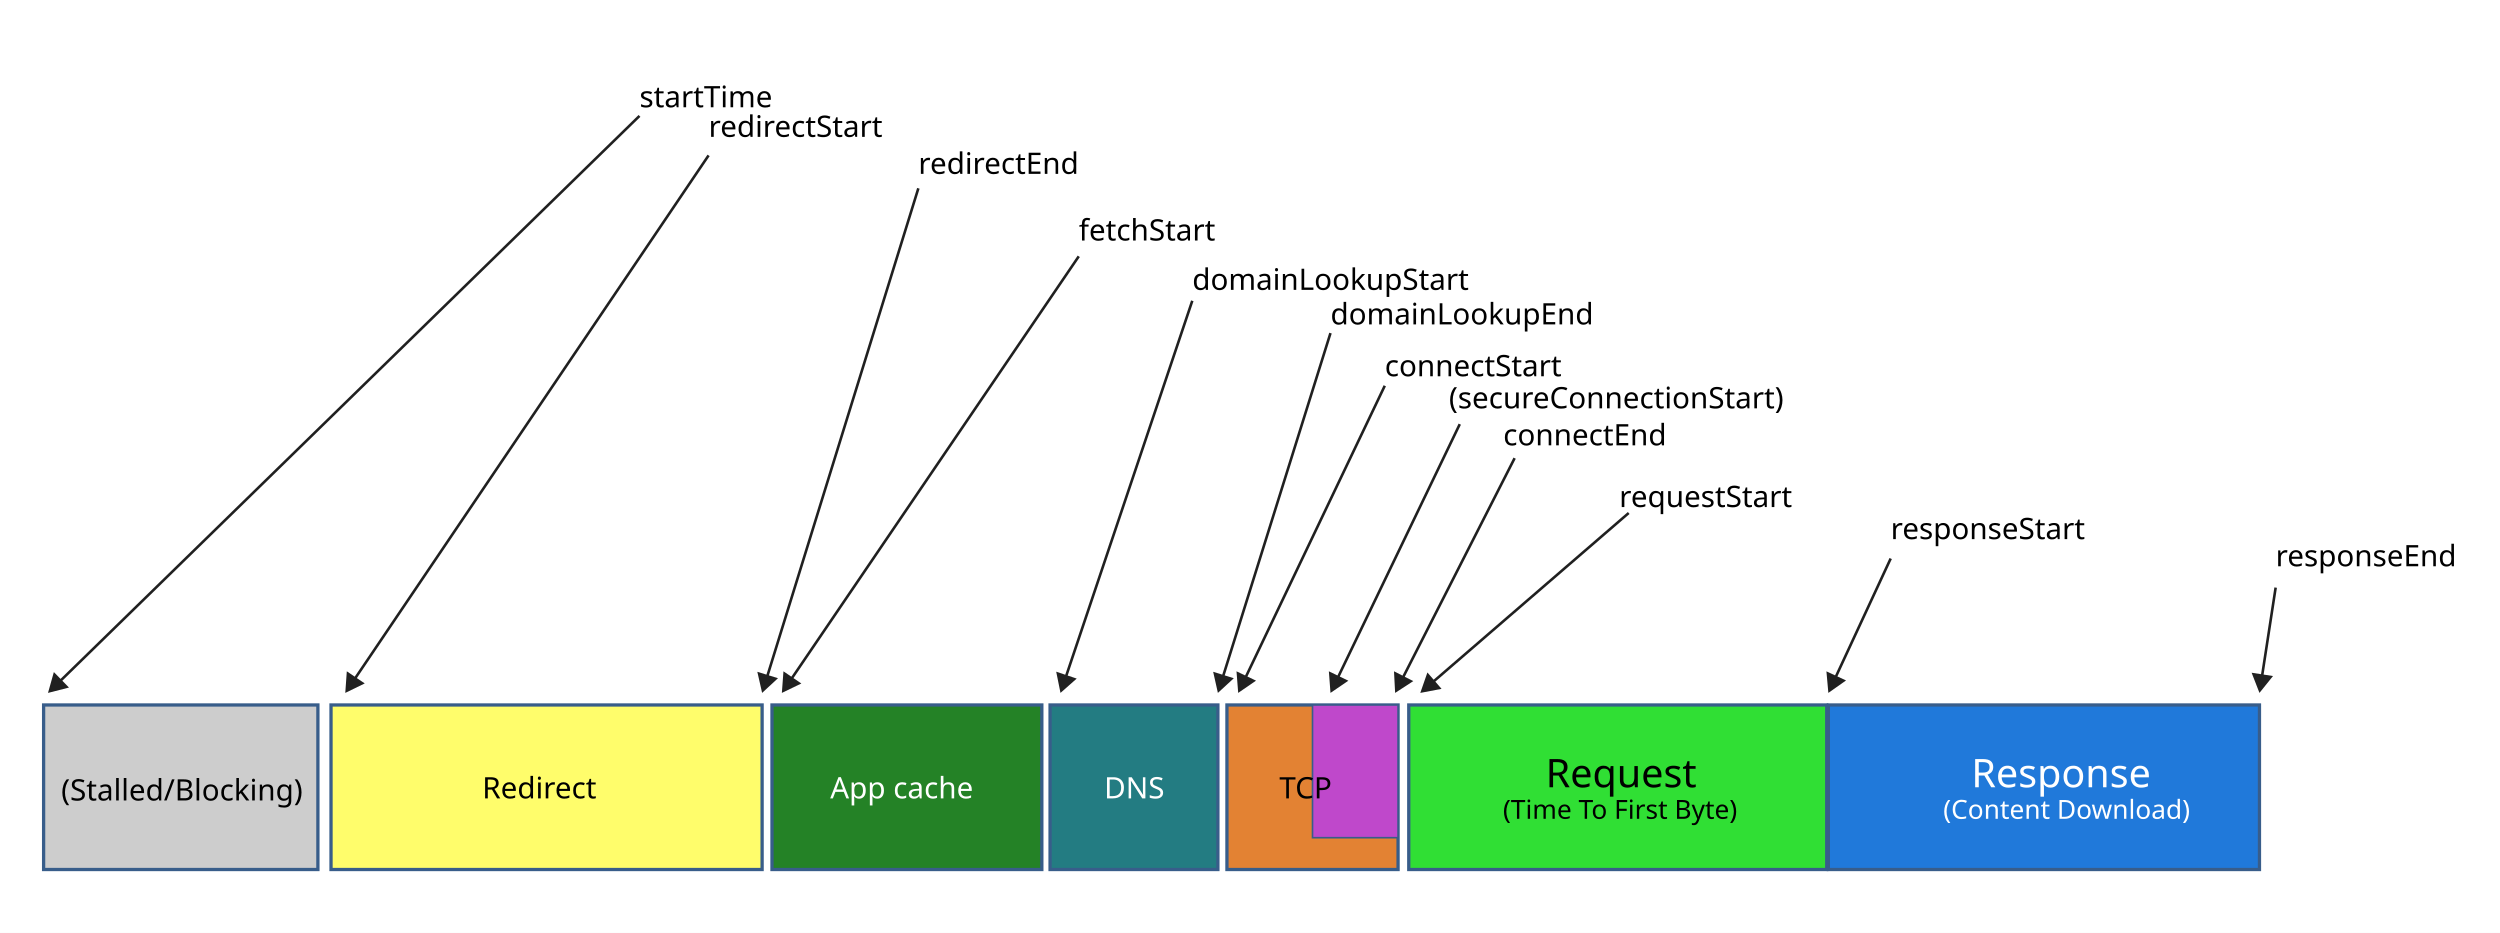
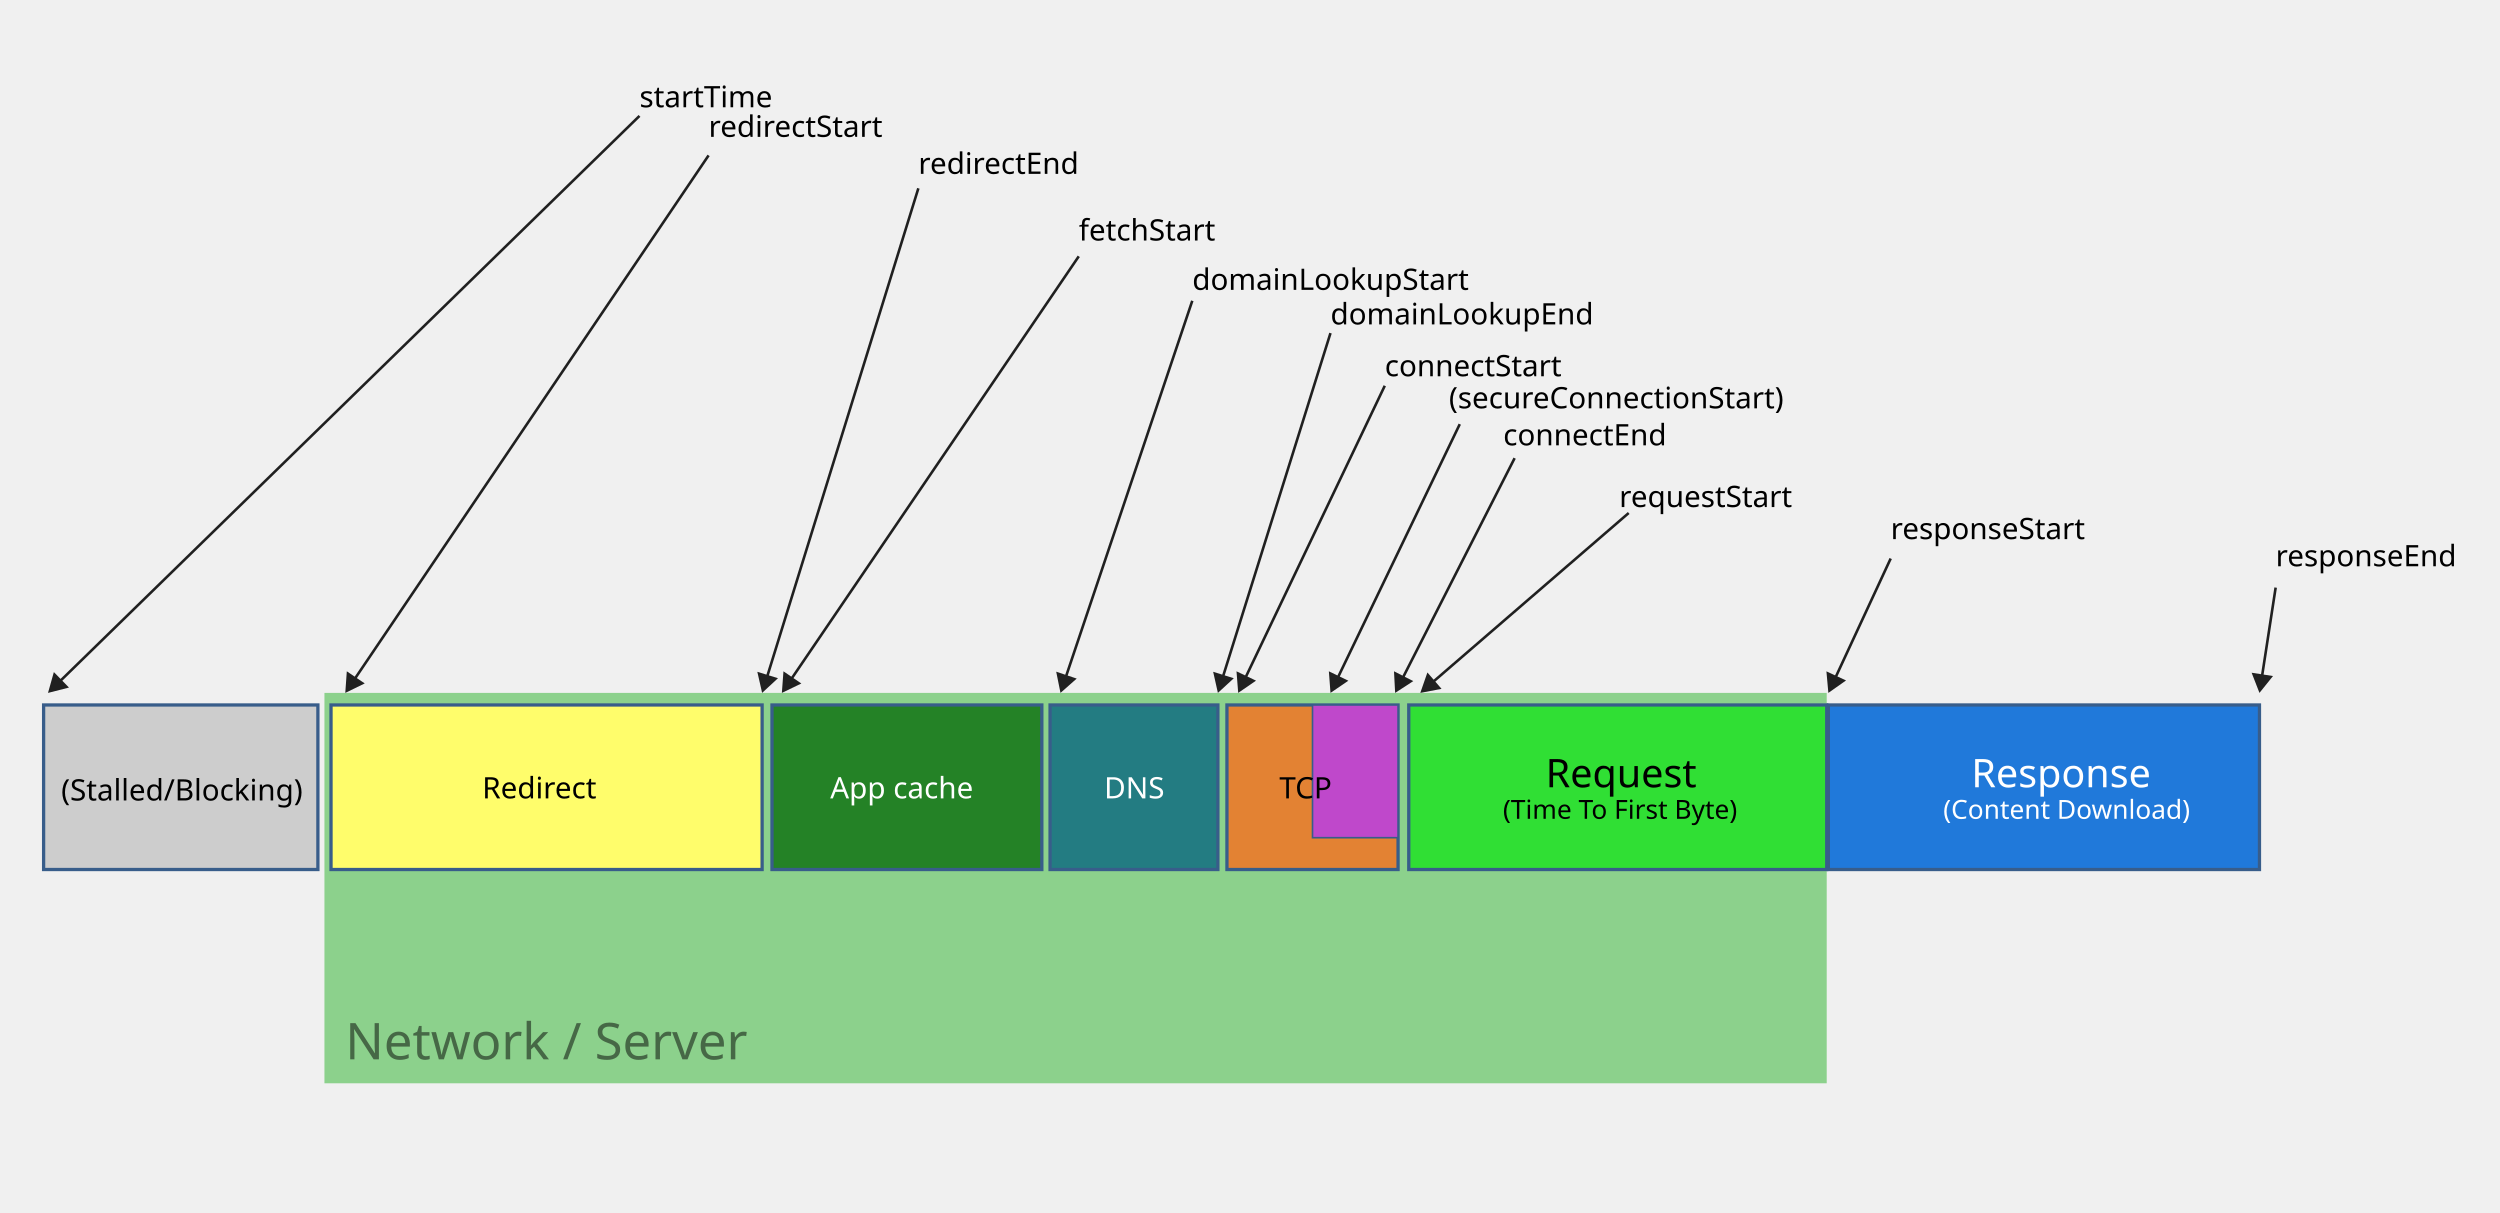
- <svg xmlns="http://www.w3.org/2000/svg" version="1.1" x="0px" y="0px" width="759.686px" height="283.465px" viewBox="0 0 759.686 283.465" enable-background="new 0 0 759.686 283.465" xml:space="preserve">
-   <g id="Layer_22">
-     <rect fill="#FFFFFF" width="759.686" height="283.465" />
+ <svg xmlns="http://www.w3.org/2000/svg" version="1.1" x="0px" y="0px" width="759.686px" height="368.504px" viewBox="0 0 759.686 368.504" enable-background="new 0 0 759.686 368.504" xml:space="preserve">
+   <g id="Layer_2">
+     <rect x="98.587" y="210.557" fill="#8CD18C" width="456.507" height="118.627" />
+     <text transform="matrix(1 0 0 1 104.9211 321.9131)" opacity="0.5" font-family="'MyriadPro-Regular'" font-size="15.42">Network / Server</text>
  </g>
-   <g id="Blocks">
-     <rect x="100.587" y="214.223" fill="#FFFD6B" stroke="#385D8A" stroke-miterlimit="10" width="131" height="50" />
-     <rect x="13.252" y="214.223" fill="#CDCDCD" stroke="#385D8A" stroke-miterlimit="10" width="83.348" height="50" />
-     <rect x="234.587" y="214.223" fill="#248226" stroke="#385D8A" stroke-miterlimit="10" width="82" height="50" />
-     <rect x="319.087" y="214.223" fill="#237C82" stroke="#385D8A" stroke-miterlimit="10" width="50.998" height="50" />
-     <rect x="372.837" y="214.223" fill="#E38233" stroke="#385D8A" stroke-miterlimit="10" width="51.998" height="50" />
-     <rect x="428.088" y="214.223" fill="#30DF34" stroke="#385D8A" stroke-miterlimit="10" width="127.006" height="50" />
-     <rect x="555.588" y="214.223" fill="#2079DA" stroke="#385D8A" stroke-miterlimit="10" width="131.006" height="50" />
-     <rect x="398.836" y="214.223" fill="#BF48CB" stroke="#385D8A" stroke-width="0.5" stroke-miterlimit="10" width="25.999" height="40.334" />
-   </g>
-   <g id="TXT">
-     <g id="startTime">
-       <text transform="matrix(1 0 0 1 194.3247 32.5898)" font-family="'ArialMT'" font-size="8.999">startTime</text>
-       <g>
+   <g id="Layer_1">
+     <g id="Blocks">
+       <rect x="100.587" y="214.223" fill="#FFFD6B" stroke="#385D8A" stroke-miterlimit="10" width="131" height="50" />
+       <rect x="13.252" y="214.223" fill="#CDCDCD" stroke="#385D8A" stroke-miterlimit="10" width="83.348" height="50" />
+       <rect x="234.587" y="214.223" fill="#248226" stroke="#385D8A" stroke-miterlimit="10" width="82" height="50" />
+       <rect x="319.087" y="214.223" fill="#237C82" stroke="#385D8A" stroke-miterlimit="10" width="50.998" height="50" />
+       <rect x="372.837" y="214.223" fill="#E38233" stroke="#385D8A" stroke-miterlimit="10" width="51.998" height="50" />
+       <rect x="428.088" y="214.223" fill="#30DF34" stroke="#385D8A" stroke-miterlimit="10" width="127.006" height="50" />
+       <rect x="555.588" y="214.223" fill="#2079DA" stroke="#385D8A" stroke-miterlimit="10" width="131.006" height="50" />
+       <rect x="398.836" y="214.223" fill="#BF48CB" stroke="#385D8A" stroke-width="0.5" stroke-miterlimit="10" width="25.999" height="40.334" />
+     </g>
+     <g id="TXT">
+       <g id="startTime">
+         <text transform="matrix(1 0 0 1 194.3245 32.5898)" font-family="'ArialMT'" font-size="8.999">startTime</text>
        <g>
          <g>
-             <polygon fill="#202020" points="194.049,34.937 18.387,206.294 16.367,204.224 14.586,210.556 20.96,208.933 18.94,206.862        194.603,35.505      " />
+             <g>
+               <polygon fill="#202020" points="194.049,34.937 18.387,206.294 16.367,204.225 14.586,210.557 20.96,208.934 18.94,206.861         194.603,35.505       " />
+             </g>
+           </g>
+         </g>
+         <g>
+           <g>
+             <g>
+               <polygon fill="#202020" points="214.995,46.999 107.782,205.614 105.386,203.995 104.921,210.557 110.835,207.678         108.439,206.059 215.652,47.443       " />
+             </g>
+           </g>
+         </g>
+         <g>
+           <g>
+             <g>
+               <polygon fill="#202020" points="278.687,57.104 232.894,204.997 230.131,204.143 231.587,210.557 236.414,206.087         233.651,205.23 279.444,57.338       " />
+             </g>
+           </g>
+         </g>
+         <g>
+           <g>
+             <g>
+               <polygon fill="#202020" points="327.482,77.665 240.463,205.622 238.071,203.996 237.587,210.557 243.51,207.693         241.119,206.068 328.138,78.111       " />
+             </g>
+           </g>
+         </g>
+         <g>
+           <g>
+             <g>
+               <polygon fill="#202020" points="361.929,91.277 323.693,205.03 320.951,204.107 322.254,210.557 327.186,206.204         324.445,205.283 362.681,91.53       " />
+             </g>
+           </g>
+         </g>
+         <g>
+           <g>
+             <g>
+               <polygon fill="#202020" points="403.921,101.103 371.407,205.001 368.647,204.139 370.085,210.557 374.925,206.102         372.164,205.238 404.678,101.339       " />
+             </g>
+           </g>
+         </g>
+         <g>
+           <g>
+             <g>
+               <polygon fill="#202020" points="420.44,117.05 378.35,205.244 375.739,203.998 376.254,210.557 381.675,206.831         379.065,205.586 421.156,117.392       " />
+             </g>
+           </g>
+         </g>
+         <g>
+           <g>
+             <g>
+               <polygon fill="#202020" points="443.23,128.716 406.411,205.251 403.806,203.997 404.3,210.557 409.732,206.85         407.126,205.595 443.945,129.06       " />
+             </g>
+           </g>
+         </g>
+         <g>
+           <g>
+             <g>
+               <polygon fill="#202020" points="459.901,139.041 426.174,205.3 423.597,203.986 423.944,210.557 429.459,206.971         426.881,205.659 460.608,139.401       " />
+             </g>
+           </g>
+         </g>
+         <g>
+           <g>
+             <g>
+               <polygon fill="#202020" points="494.661,155.587 435.641,206.533 433.751,204.345 431.588,210.557 438.049,209.323         436.158,207.134 495.18,156.188       " />
+             </g>
+           </g>
+         </g>
+         <g>
+           <g>
+             <g>
+               <polygon fill="#202020" points="574.17,169.555 557.625,205.223 555.002,204.005 555.588,210.557 560.968,206.771         558.345,205.557 574.89,169.889       " />
+             </g>
+           </g>
+         </g>
+         <g>
+           <g>
+             <g>
+               <polygon fill="#202020" points="691.121,178.495 687.067,204.865 684.209,204.426 686.594,210.557 690.71,205.426         687.852,204.986 691.906,178.615       " />
+             </g>
          </g>
        </g>
      </g>
-       <g>
-         <g>
-           <g>
-             <polygon fill="#202020" points="214.995,46.999 107.782,205.614 105.386,203.995 104.921,210.556 110.835,207.678        108.439,206.059 215.652,47.443      " />
-           </g>
-         </g>
+       <g id="redirectStart">
+         <text transform="matrix(1 0 0 1 215.3215 41.5898)" font-family="'ArialMT'" font-size="8.999">redirectStart</text>
      </g>
-       <g>
-         <g>
-           <g>
-             <polygon fill="#202020" points="278.687,57.104 232.894,204.997 230.131,204.142 231.587,210.556 236.414,206.087        233.651,205.231 279.444,57.338      " />
-           </g>
-         </g>
+       <g id="redirectEnd">
+         <text transform="matrix(1 0 0 1 279.0637 52.8379)" font-family="'ArialMT'" font-size="8.999">redirectEnd</text>
      </g>
-       <g>
-         <g>
-           <g>
-             <polygon fill="#202020" points="327.482,77.665 240.463,205.622 238.071,203.996 237.587,210.556 243.51,207.694        241.119,206.068 328.138,78.111      " />
-           </g>
-         </g>
+       <g id="fetchStart">
+         <text transform="matrix(1 0 0 1 327.8079 73.085)" font-family="'ArialMT'" font-size="8.999">fetchStart</text>
      </g>
-       <g>
-         <g>
-           <g>
-             <polygon fill="#202020" points="361.929,91.277 323.693,205.03 320.952,204.108 322.254,210.556 327.186,206.204        324.445,205.283 362.681,91.53      " />
-           </g>
-         </g>
+       <g id="domainLookupStart">
+         <text transform="matrix(1 0 0 1 362.3035 88.084)" font-family="'ArialMT'" font-size="8.999">domainLookupStart</text>
      </g>
-       <g>
-         <g>
-           <g>
-             <polygon fill="#202020" points="403.921,101.103 371.408,205.001 368.647,204.138 370.085,210.556 374.925,206.102        372.165,205.238 404.678,101.339      " />
-           </g>
-         </g>
+       <g id="domainLookupEnd">
+         <text transform="matrix(1 0 0 1 404.2981 98.5811)" font-family="'ArialMT'" font-size="8.999">domainLookupEnd</text>
      </g>
-       <g>
-         <g>
-           <g>
-             <polygon fill="#202020" points="420.44,117.05 378.35,205.244 375.739,203.998 376.254,210.556 381.675,206.831        379.065,205.586 421.156,117.392      " />
-           </g>
-         </g>
+       <g id="connectStart">
+         <text transform="matrix(1 0 0 1 420.7961 114.3301)" font-family="'ArialMT'" font-size="8.999">connectStart</text>
      </g>
-       <g>
-         <g>
-           <g>
-             <polygon fill="#202020" points="443.23,128.716 406.412,205.251 403.806,203.997 404.3,210.556 409.732,206.849        407.126,205.595 443.945,129.06      " />
-           </g>
-         </g>
+       <g id="connectEnd">
+         <text transform="matrix(1 0 0 1 456.7922 135.3281)" font-family="'ArialMT'" font-size="8.999">connectEnd</text>
      </g>
-       <g>
-         <g>
-           <g>
-             <polygon fill="#202020" points="459.901,139.041 426.174,205.3 423.597,203.987 423.944,210.556 429.459,206.971        426.881,205.659 460.608,139.401      " />
-           </g>
-         </g>
+       <g id="_x28_secureConnectionStart_x29_">
+         <text transform="matrix(1 0 0 1 440.2942 124.0791)" font-family="'ArialMT'" font-size="8.999">(secureConnectionStart)</text>
      </g>
-       <g>
-         <g>
-           <g>
-             <polygon fill="#202020" points="494.662,155.587 435.641,206.533 433.751,204.345 431.588,210.556 438.049,209.323        436.159,207.134 495.18,156.188      " />
-           </g>
-         </g>
+       <g id="requestStart">
+         <text transform="matrix(1 0 0 1 492.0364 154.0752)" font-family="'ArialMT'" font-size="8.999">requestStart</text>
      </g>
-       <g>
-         <g>
-           <g>
-             <polygon fill="#202020" points="574.17,169.554 557.625,205.222 555.002,204.005 555.588,210.556 560.968,206.772        558.345,205.556 574.89,169.888      " />
-           </g>
-         </g>
+       <g id="responseStart">
+         <text transform="matrix(1 0 0 1 574.5266 163.8242)" font-family="'ArialMT'" font-size="8.999">responseStart</text>
      </g>
-       <g>
-         <g>
-           <g>
-             <polygon fill="#202020" points="691.122,178.495 687.067,204.865 684.209,204.426 686.594,210.556 690.71,205.426        687.852,204.986 691.906,178.615      " />
-           </g>
-         </g>
+       <g id="responseEnd">
+         <text transform="matrix(1 0 0 1 691.511 172.0732)" font-family="'ArialMT'" font-size="8.999">responseEnd</text>
+       </g>
+       <g id="Redirect">
+         <text transform="matrix(1 0 0 1 146.5383 242.6055)" font-family="'ArialMT'" font-size="8.999">Redirect</text>
+         <text transform="matrix(1 0 0 1 18.5857 243.249)" font-family="'Arial-ItalicMT'" font-size="8.999">(Stalled/Blocking)</text>
+       </g>
+       <g id="App_cache">
+         <text transform="matrix(1 0 0 1 252.2751 242.6055)" fill="#FFFFFF" font-family="'ArialMT'" font-size="8.999">App cache</text>
+       </g>
+       <g id="DNS">
+         <text transform="matrix(1 0 0 1 335.5149 242.6055)" fill="#FFFFFF" font-family="'ArialMT'" font-size="8.999">DNS</text>
+       </g>
+       <g id="TCP">
+         <text transform="matrix(1 0 0 1 388.7581 242.6055)" font-family="'ArialMT'" font-size="8.999">TCP</text>
+       </g>
+       <g id="Request">
+         <text transform="matrix(1 0 0 1 469.6887 239.2217)" font-family="'ArialMT'" font-size="12">Request</text>
+         <text transform="matrix(1 0 0 1 456.7034 248.8213)" font-family="'ArialMT'" font-size="8">(Time To First Byte)</text>
+       </g>
+       <g id="Response">
+         <text transform="matrix(1 0 0 1 599.0481 239.2217)" fill="#FFFFFF" font-family="'ArialMT'" font-size="12">Response</text>
+         <text transform="matrix(1 0 0 1 590.4905 248.8213)" fill="#FFFFFF" font-family="'ArialMT'" font-size="8">(Content Download)</text>
      </g>
    </g>
-     <g id="redirectStart">
-       <text transform="matrix(1 0 0 1 215.3218 41.5894)" font-family="'ArialMT'" font-size="8.999">redirectStart</text>
-     </g>
-     <g id="redirectEnd">
-       <text transform="matrix(1 0 0 1 279.064 52.8379)" font-family="'ArialMT'" font-size="8.999">redirectEnd</text>
-     </g>
-     <g id="fetchStart">
-       <text transform="matrix(1 0 0 1 327.8081 73.0854)" font-family="'ArialMT'" font-size="8.999">fetchStart</text>
-     </g>
-     <g id="domainLookupStart">
-       <text transform="matrix(1 0 0 1 362.3037 88.0835)" font-family="'ArialMT'" font-size="8.999">domainLookupStart</text>
-     </g>
-     <g id="domainLookupEnd">
-       <text transform="matrix(1 0 0 1 404.2983 98.5815)" font-family="'ArialMT'" font-size="8.999">domainLookupEnd</text>
-     </g>
-     <g id="connectStart">
-       <text transform="matrix(1 0 0 1 420.7969 114.3296)" font-family="'ArialMT'" font-size="8.999">connectStart</text>
-     </g>
-     <g id="connectEnd">
-       <text transform="matrix(1 0 0 1 456.792 135.3276)" font-family="'ArialMT'" font-size="8.999">connectEnd</text>
-     </g>
-     <g id="_x28_secureConnectionStart_x29_">
-       <text transform="matrix(1 0 0 1 440.2939 124.0791)" font-family="'ArialMT'" font-size="8.999">(secureConnectionStart)</text>
-     </g>
-     <g id="requestStart">
-       <text transform="matrix(1 0 0 1 492.0371 154.0752)" font-family="'ArialMT'" font-size="8.999">requestStart</text>
-     </g>
-     <g id="responseStart">
-       <text transform="matrix(1 0 0 1 574.5273 163.8242)" font-family="'ArialMT'" font-size="8.999">responseStart</text>
-     </g>
-     <g id="responseEnd">
-       <text transform="matrix(1 0 0 1 691.5117 172.0732)" font-family="'ArialMT'" font-size="8.999">responseEnd</text>
-     </g>
-     <g id="Redirect">
-       <text transform="matrix(1 0 0 1 146.5386 242.6055)" font-family="'ArialMT'" font-size="8.999">Redirect</text>
-       <text transform="matrix(1 0 0 1 18.5859 243.249)" font-family="'Arial-ItalicMT'" font-size="8.999">(Stalled/Blocking)</text>
-     </g>
-     <g id="App_cache">
-       <text transform="matrix(1 0 0 1 252.2754 242.6055)" fill="#FFFFFF" font-family="'ArialMT'" font-size="8.999">App cache</text>
-     </g>
-     <g id="DNS">
-       <text transform="matrix(1 0 0 1 335.5151 242.6055)" fill="#FFFFFF" font-family="'ArialMT'" font-size="8.999">DNS</text>
-     </g>
-     <g id="TCP">
-       <text transform="matrix(1 0 0 1 388.7583 242.6055)" font-family="'ArialMT'" font-size="8.999">TCP</text>
-     </g>
-     <g id="Request">
-       <text transform="matrix(1 0 0 1 469.6895 239.2217)">
-         <tspan x="0" y="0" font-family="'ArialMT'" font-size="12">Request</tspan>
-         <tspan x="-12.986" y="9.6" font-family="'ArialMT'" font-size="8">(Time To First Byte)</tspan>
-       </text>
-     </g>
-     <g id="Response">
-       <text transform="matrix(1 0 0 1 599.0479 239.2217)">
-         <tspan x="0" y="0" fill="#FFFFFF" font-family="'ArialMT'" font-size="12">Response</tspan>
-         <tspan x="-8.557" y="9.6" fill="#FFFFFF" font-family="'ArialMT'" font-size="8">(Content Download)</tspan>
-       </text>
-     </g>
+     <g id="_x3C_Type_x3E_">
+ 	</g>
  </g>
-   <g id="_x3C_Type_x3E_">
- </g>
</svg>
